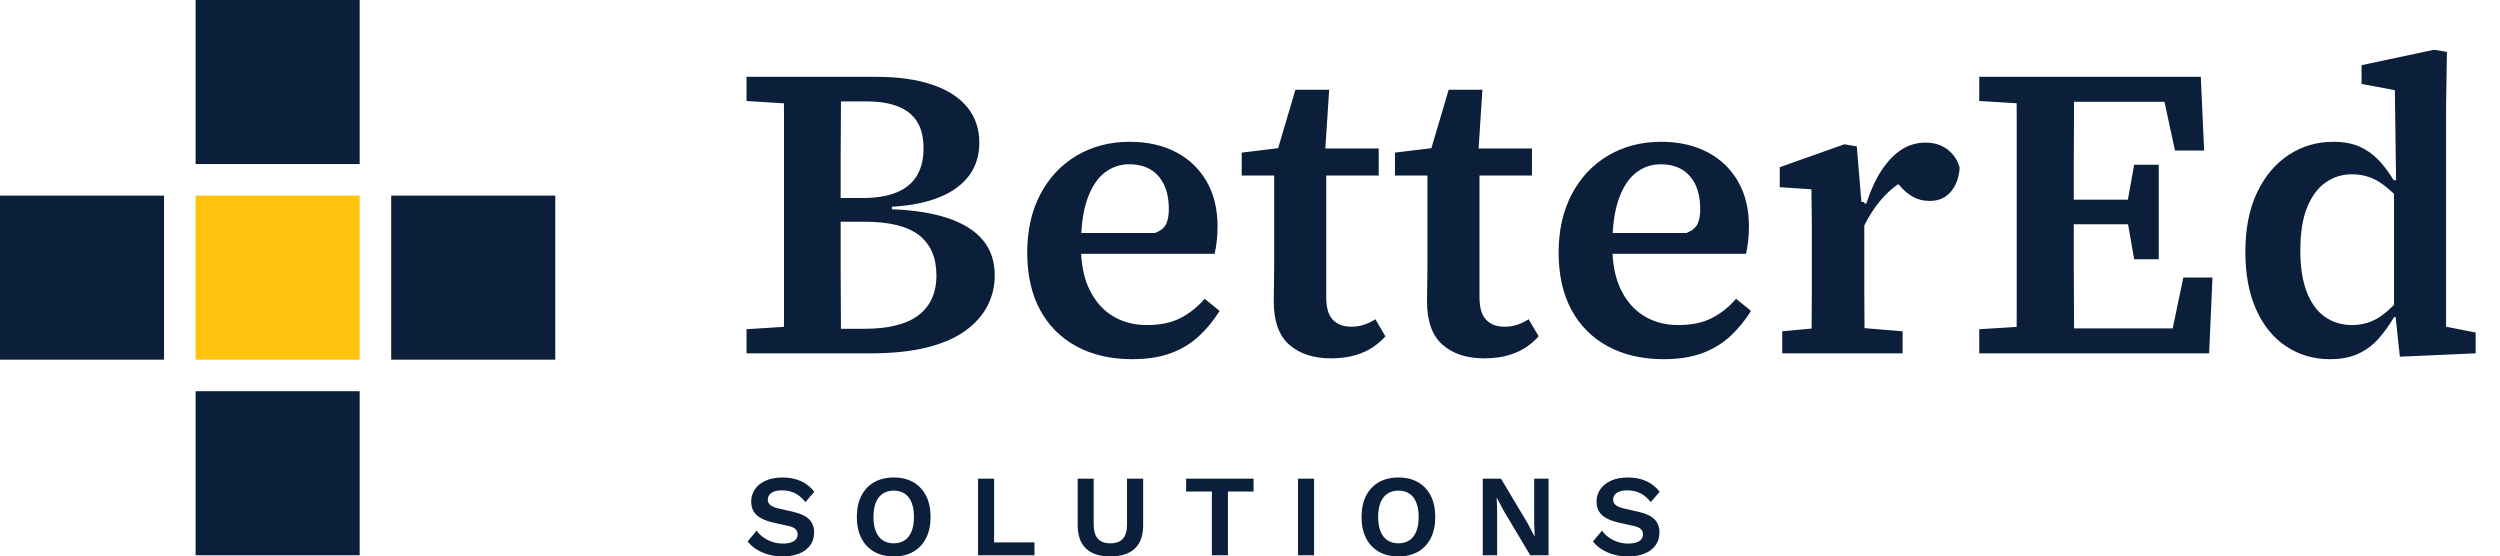
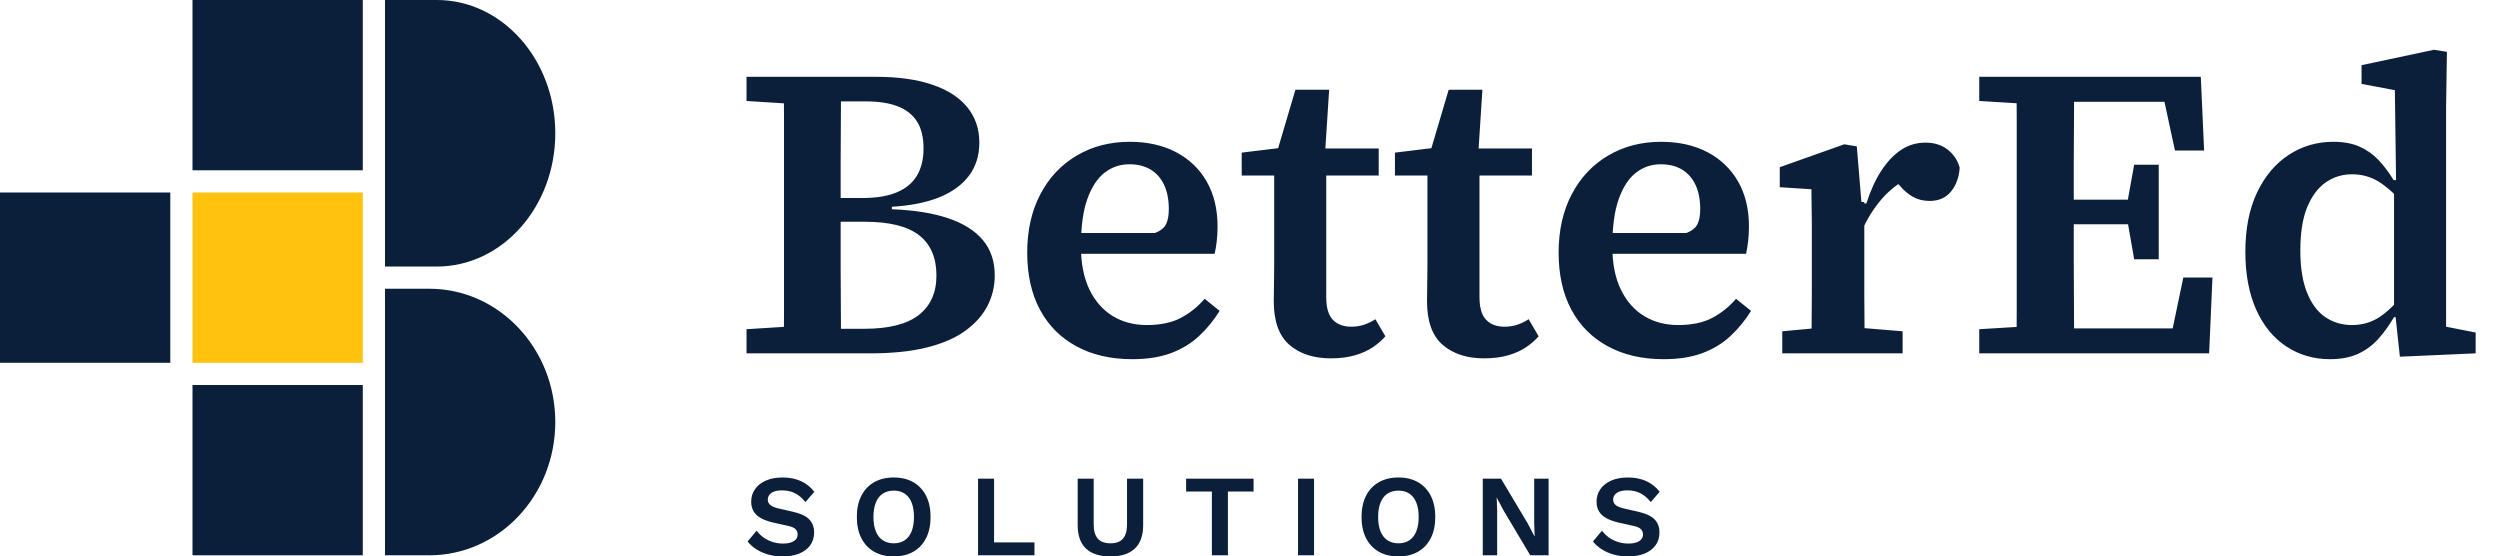
<svg xmlns="http://www.w3.org/2000/svg" viewBox="0 0 198.1 44" width="198.1" height="44" role="img" aria-label="BetterEd Solutions">
  <g transform="translate(0,0)">
-     <rect x="15.50" y="0.00" width="13.00" height="13.00" fill="#0B1F3A" />
-     <rect x="0.00" y="15.50" width="13.00" height="13.00" fill="#0B1F3A" />
-     <rect x="31.00" y="15.50" width="13.00" height="13.00" fill="#0B1F3A" />
-     <rect x="15.50" y="31.00" width="13.00" height="13.00" fill="#0B1F3A" />
-     <rect x="15.50" y="15.50" width="13.00" height="13.00" fill="#FFC20E" />
+     <g transform="translate(0.00,0.00) scale(0.14667)">
+       <rect x="104" y="0" width="92" height="92" fill="#0B1F3A" />
+       <rect x="0" y="104" width="92" height="92" fill="#0B1F3A" />
+       <rect x="104" y="208" width="92" height="92" fill="#0B1F3A" />
+       <path d="M208 0H236A64 72 0 0 1 236 144H208Z" fill="#0B1F3A" />
+       <path d="M208 156H232A68 72 0 0 1 232 300H208Z" fill="#0B1F3A" />
+       <rect x="104" y="104" width="92" height="92" fill="#FFC20E" />
+     </g>
    <path d="M59.155 28.0V26.086L63.346 25.822H63.808V28.0ZM62.092 28.0Q62.125 26.317 62.125 24.634Q62.125 22.951 62.125 21.252Q62.125 19.552 62.125 17.869V16.219Q62.125 14.503 62.125 12.82Q62.125 11.137 62.125 9.454Q62.125 7.771 62.092 6.088H66.646Q66.646 7.738 66.63 9.438Q66.613 11.137 66.613 12.82Q66.613 14.503 66.613 16.219V17.704Q66.613 19.453 66.613 21.185Q66.613 22.918 66.63 24.601Q66.646 26.284 66.646 28.0ZM64.93 28.0V26.053H68.494Q71.398 26.053 72.8 24.964Q74.203 23.875 74.203 21.829Q74.203 19.717 72.834 18.645Q71.464 17.572 68.527 17.572H64.6V15.691H68.329Q69.979 15.691 71.052 15.245Q72.124 14.8 72.652 13.925Q73.18 13.051 73.18 11.764Q73.18 10.444 72.668 9.635Q72.157 8.827 71.15 8.431Q70.144 8.035 68.626 8.035H64.93V6.088H69.451Q72.058 6.088 73.889 6.715Q75.721 7.342 76.662 8.513Q77.602 9.685 77.602 11.302Q77.602 12.82 76.793 13.909Q75.985 14.998 74.451 15.625Q72.916 16.252 70.672 16.384V16.582Q73.312 16.681 75.127 17.291Q76.942 17.902 77.883 19.024Q78.823 20.146 78.823 21.829Q78.823 23.116 78.246 24.238Q77.668 25.36 76.48 26.218Q75.292 27.076 73.428 27.538Q71.563 28.0 68.956 28.0ZM59.155 8.002V6.088H63.808V8.266H63.346ZM89.713 28.462Q87.172 28.462 85.291 27.439Q83.41 26.416 82.403 24.535Q81.397 22.654 81.397 20.014Q81.397 17.374 82.436 15.394Q83.476 13.414 85.324 12.325Q87.172 11.236 89.515 11.236Q91.627 11.236 93.195 12.061Q94.762 12.886 95.62 14.387Q96.478 15.889 96.478 17.935Q96.478 18.595 96.412 19.139Q96.346 19.684 96.247 20.113H83.938V18.463H91.528Q92.188 18.199 92.403 17.753Q92.617 17.308 92.617 16.582Q92.617 15.427 92.237 14.635Q91.858 13.843 91.165 13.43Q90.472 13.018 89.482 13.018Q88.393 13.018 87.535 13.678Q86.677 14.338 86.165 15.757Q85.654 17.176 85.654 19.519Q85.654 21.565 86.331 22.951Q87.007 24.337 88.178 25.047Q89.35 25.756 90.868 25.756Q92.485 25.756 93.558 25.195Q94.63 24.634 95.455 23.677L96.643 24.634Q95.95 25.756 95.01 26.63Q94.069 27.505 92.782 27.983Q91.495 28.462 89.713 28.462ZM103.078 13.909V11.764H109.249V13.909ZM105.454 28.396Q103.408 28.396 102.171 27.324Q100.933 26.251 100.933 23.875Q100.933 23.182 100.95 22.505Q100.966 21.829 100.966 21.037V13.909H98.392V12.094L102.451 11.599L100.999 12.688L102.649 7.111H105.322L104.959 12.721L105.091 13.051V23.545Q105.091 24.799 105.619 25.343Q106.147 25.888 107.071 25.888Q107.632 25.888 108.111 25.723Q108.589 25.558 108.985 25.294L109.777 26.647Q109.414 27.076 108.82 27.489Q108.226 27.901 107.385 28.148Q106.543 28.396 105.454 28.396ZM115.222 13.909V11.764H121.393V13.909ZM117.598 28.396Q115.552 28.396 114.315 27.324Q113.077 26.251 113.077 23.875Q113.077 23.182 113.094 22.505Q113.11 21.829 113.11 21.037V13.909H110.536V12.094L114.595 11.599L113.143 12.688L114.793 7.111H117.466L117.103 12.721L117.235 13.051V23.545Q117.235 24.799 117.763 25.343Q118.291 25.888 119.215 25.888Q119.776 25.888 120.255 25.723Q120.733 25.558 121.129 25.294L121.921 26.647Q121.558 27.076 120.964 27.489Q120.37 27.901 119.529 28.148Q118.687 28.396 117.598 28.396ZM131.821 28.462Q129.28 28.462 127.399 27.439Q125.518 26.416 124.512 24.535Q123.505 22.654 123.505 20.014Q123.505 17.374 124.545 15.394Q125.584 13.414 127.432 12.325Q129.28 11.236 131.623 11.236Q133.735 11.236 135.303 12.061Q136.87 12.886 137.728 14.387Q138.586 15.889 138.586 17.935Q138.586 18.595 138.52 19.139Q138.454 19.684 138.355 20.113H126.046V18.463H133.636Q134.296 18.199 134.511 17.753Q134.725 17.308 134.725 16.582Q134.725 15.427 134.346 14.635Q133.966 13.843 133.273 13.43Q132.58 13.018 131.59 13.018Q130.501 13.018 129.643 13.678Q128.785 14.338 128.274 15.757Q127.762 17.176 127.762 19.519Q127.762 21.565 128.439 22.951Q129.115 24.337 130.287 25.047Q131.458 25.756 132.976 25.756Q134.593 25.756 135.666 25.195Q136.738 24.634 137.563 23.677L138.751 24.634Q138.058 25.756 137.118 26.63Q136.177 27.505 134.89 27.983Q133.603 28.462 131.821 28.462ZM141.226 28.0V26.251L144.79 25.921H146.77L150.763 26.251V28.0ZM143.536 28.0Q143.536 27.01 143.553 25.789Q143.569 24.568 143.569 23.281Q143.569 21.994 143.569 20.905V19.123Q143.569 18.298 143.569 17.622Q143.569 16.945 143.553 16.302Q143.536 15.658 143.536 14.998L141.028 14.833V13.249L146.143 11.434L147.133 11.599L147.496 15.988L147.727 16.021V20.905Q147.727 21.994 147.727 23.281Q147.727 24.568 147.744 25.789Q147.76 27.01 147.76 28.0ZM147.331 18.793 146.935 16.12H147.892Q148.387 14.569 149.096 13.496Q149.806 12.424 150.664 11.863Q151.522 11.302 152.578 11.302Q153.634 11.302 154.344 11.863Q155.053 12.424 155.284 13.282Q155.218 14.404 154.608 15.163Q153.997 15.922 152.908 15.922Q152.149 15.922 151.572 15.592Q150.994 15.262 150.532 14.701L149.806 13.942L151.489 13.975Q150.004 14.668 148.965 15.938Q147.925 17.209 147.331 18.793ZM156.835 28.0V26.086L161.191 25.822H161.686V28.0ZM159.772 28.0Q159.805 26.317 159.805 24.651Q159.805 22.984 159.805 21.285Q159.805 19.585 159.805 17.902V16.186Q159.805 14.503 159.805 12.82Q159.805 11.137 159.805 9.454Q159.805 7.771 159.772 6.088H164.359Q164.359 7.738 164.343 9.421Q164.326 11.104 164.326 12.787Q164.326 14.47 164.326 16.186V17.737Q164.326 19.486 164.326 21.202Q164.326 22.918 164.343 24.617Q164.359 26.317 164.359 28.0ZM162.148 28.0V26.02H173.236L171.916 27.208L173.005 21.994H175.315L175.051 28.0ZM162.049 17.77V15.823H169.837V17.77ZM169.111 20.542 168.517 17.143V16.351L169.111 13.051H171.058V20.542ZM156.835 8.002V6.088H161.686V8.266H161.191ZM172.345 11.929 171.256 6.88 172.609 8.068H162.148V6.088H174.391L174.655 11.929ZM184.621 28.462Q182.707 28.462 181.173 27.456Q179.638 26.449 178.78 24.535Q177.922 22.621 177.922 19.948Q177.922 17.209 178.846 15.262Q179.77 13.315 181.354 12.276Q182.938 11.236 184.885 11.236Q186.106 11.236 186.964 11.616Q187.822 11.995 188.466 12.671Q189.109 13.348 189.67 14.272H190.957L190.792 16.516Q189.637 15.163 188.631 14.486Q187.624 13.81 186.37 13.81Q185.215 13.81 184.291 14.453Q183.367 15.097 182.823 16.417Q182.278 17.737 182.278 19.849Q182.278 21.862 182.806 23.182Q183.334 24.502 184.258 25.129Q185.182 25.756 186.37 25.756Q187.69 25.756 188.713 25.014Q189.736 24.271 190.792 22.885L190.957 25.129H189.703Q189.142 26.086 188.466 26.845Q187.789 27.604 186.865 28.033Q185.941 28.462 184.621 28.462ZM190.165 28.264 189.802 24.865 189.703 24.799V14.8L189.868 14.602L189.769 7.144L187.129 6.649V5.164L192.871 3.943L193.894 4.108L193.828 8.464V25.888L196.171 26.35V28.0Z" fill="#0B1F3A" />
    <path d="M62.008 37.836Q62.836 37.836 63.462 38.121Q64.088 38.406 64.529 38.968L63.821 39.786Q63.444 39.308 62.997 39.083Q62.551 38.857 61.962 38.857Q61.576 38.857 61.323 38.958Q61.07 39.06 60.955 39.225Q60.84 39.391 60.84 39.593Q60.84 39.842 61.033 40.012Q61.226 40.182 61.696 40.292L62.827 40.55Q63.729 40.752 64.12 41.153Q64.511 41.553 64.511 42.188Q64.511 42.786 64.198 43.213Q63.885 43.641 63.324 43.867Q62.763 44.092 62.036 44.092Q61.401 44.092 60.872 43.94Q60.343 43.788 59.929 43.522Q59.515 43.255 59.239 42.905L59.957 42.05Q60.168 42.344 60.481 42.574Q60.794 42.804 61.194 42.937Q61.594 43.071 62.036 43.071Q62.413 43.071 62.675 42.983Q62.938 42.896 63.071 42.735Q63.204 42.574 63.204 42.344Q63.204 42.105 63.043 41.935Q62.882 41.764 62.45 41.672L61.217 41.396Q60.684 41.268 60.302 41.061Q59.92 40.854 59.722 40.527Q59.524 40.2 59.524 39.75Q59.524 39.207 59.819 38.774Q60.113 38.342 60.67 38.089Q61.226 37.836 62.008 37.836ZM70.822 37.836Q71.724 37.836 72.377 38.213Q73.03 38.59 73.384 39.29Q73.738 39.989 73.738 40.964Q73.738 41.939 73.384 42.638Q73.03 43.338 72.377 43.715Q71.724 44.092 70.822 44.092Q69.92 44.092 69.263 43.715Q68.605 43.338 68.251 42.638Q67.896 41.939 67.896 40.964Q67.896 39.989 68.251 39.29Q68.605 38.59 69.263 38.213Q69.92 37.836 70.822 37.836ZM70.822 38.876Q70.316 38.876 69.953 39.115Q69.589 39.354 69.401 39.823Q69.212 40.292 69.212 40.964Q69.212 41.636 69.401 42.105Q69.589 42.574 69.953 42.813Q70.316 43.052 70.822 43.052Q71.328 43.052 71.687 42.813Q72.046 42.574 72.234 42.105Q72.423 41.636 72.423 40.964Q72.423 40.292 72.234 39.823Q72.046 39.354 71.687 39.115Q71.328 38.876 70.822 38.876ZM78.771 42.979H81.972V44.0H77.501V37.928H78.771ZM90.584 37.928V41.608Q90.584 42.85 89.921 43.471Q89.259 44.092 87.989 44.092Q86.72 44.092 86.057 43.471Q85.395 42.85 85.395 41.608V37.928H86.664V41.553Q86.664 42.316 86.991 42.684Q87.318 43.052 87.989 43.052Q88.661 43.052 88.983 42.684Q89.305 42.316 89.305 41.553V37.928ZM99.333 37.928V38.949H97.3V44.0H96.03V38.949H93.988V37.928ZM104.126 37.928V44.0H102.856V37.928ZM110.814 37.836Q111.716 37.836 112.369 38.213Q113.022 38.59 113.377 39.29Q113.731 39.989 113.731 40.964Q113.731 41.939 113.377 42.638Q113.022 43.338 112.369 43.715Q111.716 44.092 110.814 44.092Q109.913 44.092 109.255 43.715Q108.597 43.338 108.243 42.638Q107.889 41.939 107.889 40.964Q107.889 39.989 108.243 39.29Q108.597 38.59 109.255 38.213Q109.913 37.836 110.814 37.836ZM110.814 38.876Q110.308 38.876 109.945 39.115Q109.582 39.354 109.393 39.823Q109.204 40.292 109.204 40.964Q109.204 41.636 109.393 42.105Q109.582 42.574 109.945 42.813Q110.308 43.052 110.814 43.052Q111.32 43.052 111.679 42.813Q112.038 42.574 112.227 42.105Q112.415 41.636 112.415 40.964Q112.415 40.292 112.227 39.823Q112.038 39.354 111.679 39.115Q111.32 38.876 110.814 38.876ZM122.71 37.928V44.0H121.256L119.131 40.43L118.607 39.437H118.598L118.634 40.486V44.0H117.494V37.928H118.938L121.063 41.488L121.588 42.491H121.606L121.569 41.442V37.928ZM128.994 37.836Q129.822 37.836 130.447 38.121Q131.073 38.406 131.514 38.968L130.806 39.786Q130.429 39.308 129.983 39.083Q129.536 38.857 128.948 38.857Q128.561 38.857 128.308 38.958Q128.055 39.06 127.94 39.225Q127.825 39.391 127.825 39.593Q127.825 39.842 128.018 40.012Q128.212 40.182 128.681 40.292L129.812 40.55Q130.714 40.752 131.105 41.153Q131.496 41.553 131.496 42.188Q131.496 42.786 131.183 43.213Q130.87 43.641 130.309 43.867Q129.748 44.092 129.021 44.092Q128.386 44.092 127.857 43.94Q127.328 43.788 126.914 43.522Q126.5 43.255 126.224 42.905L126.942 42.05Q127.154 42.344 127.466 42.574Q127.779 42.804 128.179 42.937Q128.58 43.071 129.021 43.071Q129.398 43.071 129.661 42.983Q129.923 42.896 130.056 42.735Q130.19 42.574 130.19 42.344Q130.19 42.105 130.029 41.935Q129.868 41.764 129.435 41.672L128.202 41.396Q127.669 41.268 127.287 41.061Q126.905 40.854 126.707 40.527Q126.51 40.2 126.51 39.75Q126.51 39.207 126.804 38.774Q127.098 38.342 127.655 38.089Q128.212 37.836 128.994 37.836Z" fill="#0B1F3A" />
  </g>
</svg>
